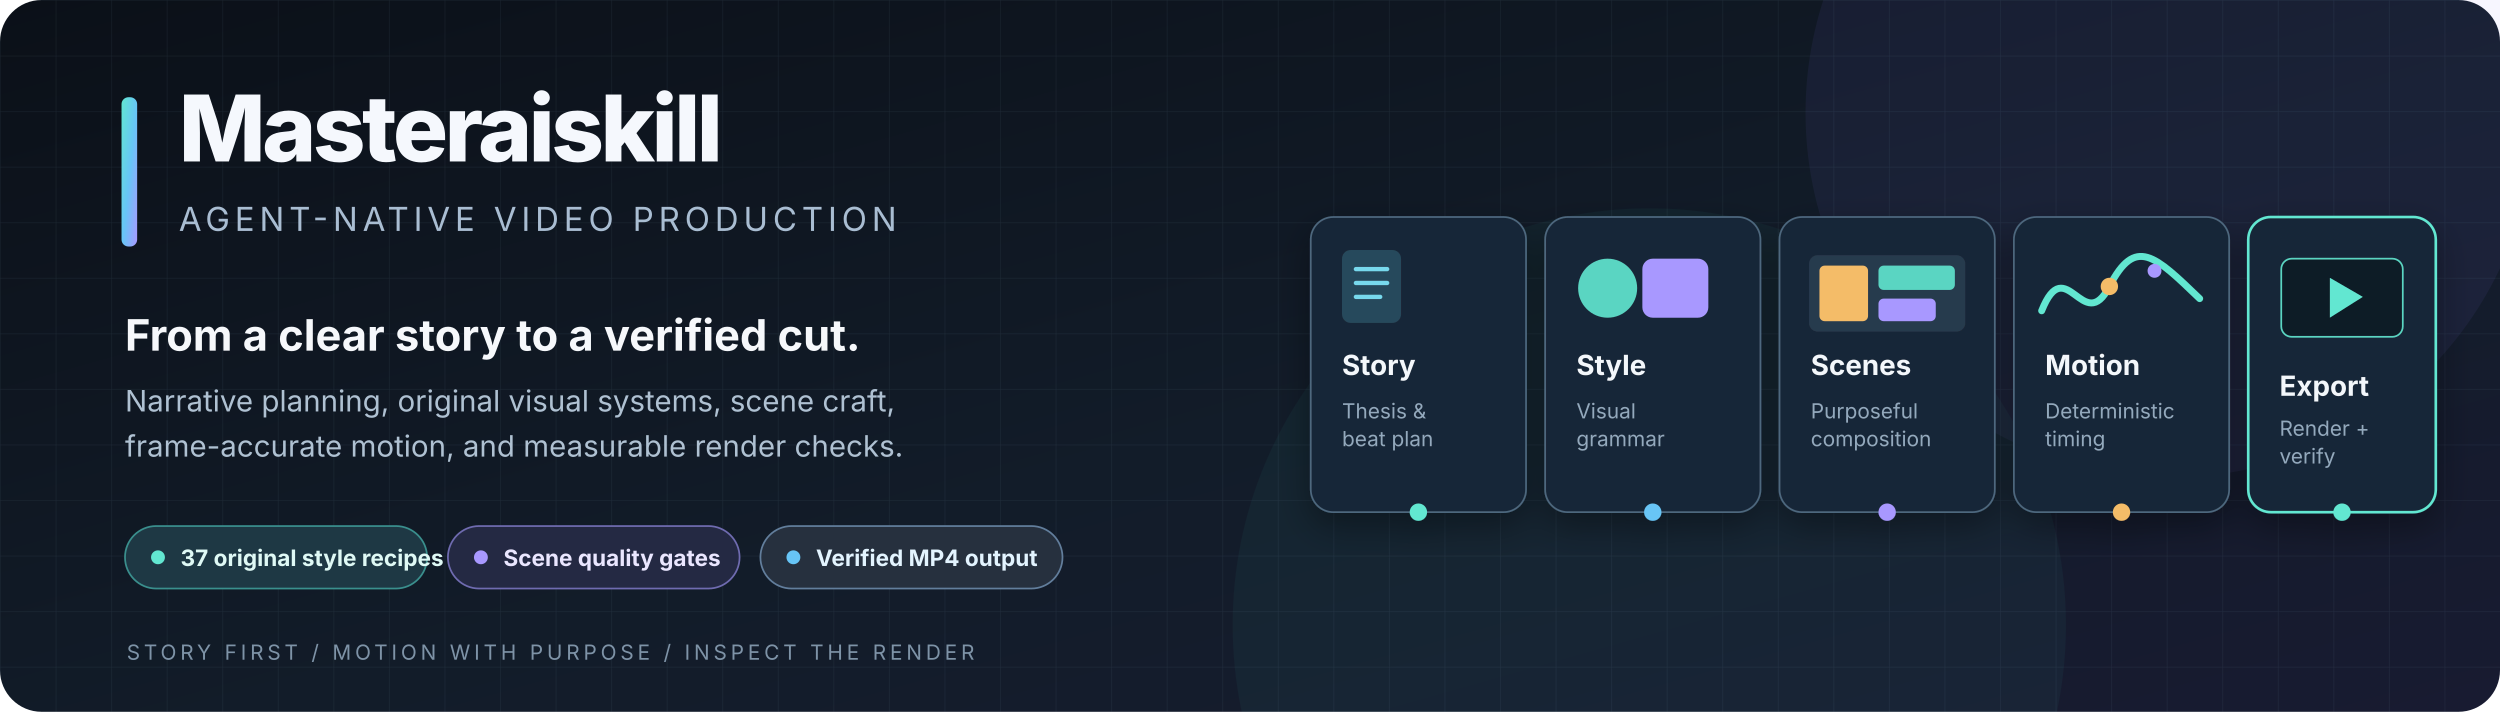
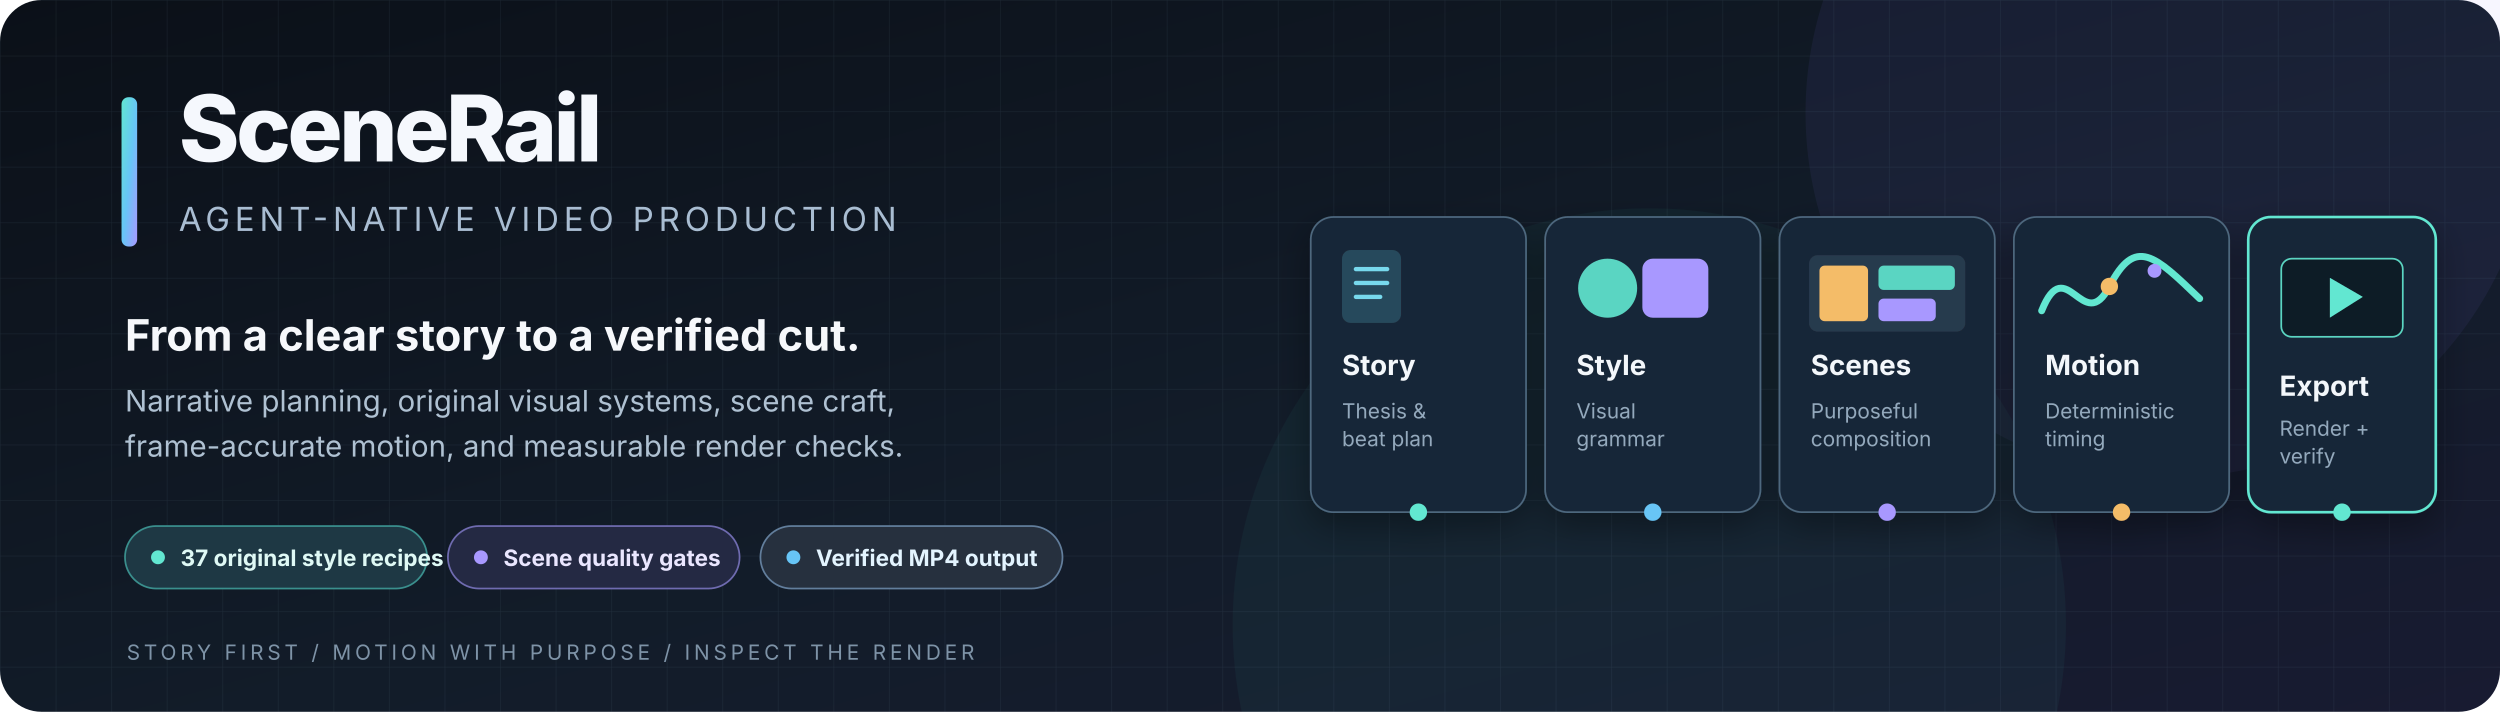
<svg xmlns="http://www.w3.org/2000/svg" width="1440" height="410" viewBox="0 0 1440 410" role="img" aria-labelledby="title desc">
  <defs>
    <linearGradient id="bg" x1="0" y1="0" x2="1" y2="1">
      <stop offset="0" stop-color="#0b1018" />
      <stop offset=".55" stop-color="#121c29" />
      <stop offset="1" stop-color="#181b31" />
    </linearGradient>
    <linearGradient id="accent" x1="0" y1="0" x2="1" y2="1">
      <stop offset="0" stop-color="#62e7d1" />
      <stop offset=".52" stop-color="#67c5f6" />
      <stop offset="1" stop-color="#a898ff" />
    </linearGradient>
    <pattern id="grid" width="32" height="32" patternUnits="userSpaceOnUse">
      <path d="M32 0H0V32" fill="none" stroke="#a5c3dd" stroke-width=".6" opacity=".1" />
    </pattern>
    <filter id="shadow" x="-20%" y="-30%" width="140%" height="170%">
      <feDropShadow dx="0" dy="8" stdDeviation="10" flood-color="#000" flood-opacity=".35" />
    </filter>
  </defs>
  <rect width="1440" height="410" rx="24" fill="url(#bg)" />
  <rect width="1440" height="410" rx="24" fill="url(#grid)" />
  <circle cx="1250" cy="65" r="210" fill="#8b7cff" opacity=".07" />
  <circle cx="950" cy="360" r="240" fill="#40e1cb" opacity=".045" />
  <rect x="70" y="56" width="9" height="86" rx="4" fill="url(#accent)" />
-   <text x="103" y="93" fill="#f5f8fd" font-family="Inter,Segoe UI,Arial,sans-serif" font-size="53" font-weight="800" letter-spacing="-2">Masteraiskill</text>
+   <text x="103" y="93" fill="#f5f8fd" font-family="Inter,Segoe UI,Arial,sans-serif" font-size="53" font-weight="800" letter-spacing="-2">SceneRail</text>
  <text x="103" y="133" fill="#a9bdd2" font-family="Inter,Segoe UI,Arial,sans-serif" font-size="19" letter-spacing="2.8">AGENT-NATIVE VIDEO PRODUCTION</text>
  <text x="72" y="202" fill="#f6f8fb" font-family="Inter,Segoe UI,Arial,sans-serif" font-size="25" font-weight="650">From a clear story to a verified cut.</text>
  <text x="72" y="237" fill="#afc1d2" font-family="Inter,Segoe UI,Arial,sans-serif" font-size="17">Narrative planning, original visual systems, scene craft,</text>
  <text x="72" y="263" fill="#afc1d2" font-family="Inter,Segoe UI,Arial,sans-serif" font-size="17">frame-accurate motion, and measurable render checks.</text>
  <g font-family="Inter,Segoe UI,Arial,sans-serif" font-size="13" font-weight="650">
    <rect x="72" y="303" width="174" height="36" rx="18" fill="#1e3844" stroke="#3a8f8d" />
    <circle cx="91" cy="321" r="4" fill="#62e7d1" />
    <text x="104" y="326" fill="#dff9f5">37 original style recipes</text>
    <rect x="258" y="303" width="168" height="36" rx="18" fill="#242943" stroke="#6f6bb0" />
    <circle cx="277" cy="321" r="4" fill="#a898ff" />
    <text x="290" y="326" fill="#eae6ff">Scene quality gates</text>
    <rect x="438" y="303" width="174" height="36" rx="18" fill="#26303e" stroke="#627e9c" />
    <circle cx="457" cy="321" r="4" fill="#67c5f6" />
    <text x="470" y="326" fill="#e3f4ff">Verified MP4 output</text>
  </g>
  <text x="73" y="380" fill="#7e93a7" font-family="Inter,Segoe UI,Arial,sans-serif" font-size="12" letter-spacing="2.2">STORY FIRST  /  MOTION WITH PURPOSE  /  INSPECT THE RENDER</text>
  <g filter="url(#shadow)">
    <path d="M770 214 H1348" fill="none" stroke="url(#accent)" stroke-width="3" stroke-linecap="round" opacity=".8" />
    <g transform="translate(755 125)">
      <rect width="124" height="170" rx="13" fill="#192737" stroke="#4d677e" stroke-width="1" />
      <rect x="18" y="19" width="34" height="42" rx="5" fill="#28485b" />
      <path d="M26 30 H44 M26 38 H44 M26 46 H40" stroke="#77d9ed" stroke-width="2.5" stroke-linecap="round" />
      <text x="18" y="91" fill="#f3f7fb" font-family="Inter,Segoe UI,Arial,sans-serif" font-size="16" font-weight="700">Story</text>
      <text x="18" y="116" fill="#93a9bd" font-family="Inter,Segoe UI,Arial,sans-serif" font-size="12">Thesis &amp;</text>
      <text x="18" y="132" fill="#93a9bd" font-family="Inter,Segoe UI,Arial,sans-serif" font-size="12">beat plan</text>
      <circle cx="62" cy="170" r="5" fill="#62e7d1" />
    </g>
    <g transform="translate(890 125)">
      <rect width="124" height="170" rx="13" fill="#192737" stroke="#4d677e" stroke-width="1" />
      <circle cx="36" cy="41" r="17" fill="#5ad5c2" />
      <rect x="56" y="24" width="38" height="34" rx="6" fill="#a898ff" />
      <text x="18" y="91" fill="#f3f7fb" font-family="Inter,Segoe UI,Arial,sans-serif" font-size="16" font-weight="700">Style</text>
      <text x="18" y="116" fill="#93a9bd" font-family="Inter,Segoe UI,Arial,sans-serif" font-size="12">Visual</text>
      <text x="18" y="132" fill="#93a9bd" font-family="Inter,Segoe UI,Arial,sans-serif" font-size="12">grammar</text>
      <circle cx="62" cy="170" r="5" fill="#67c5f6" />
    </g>
    <g transform="translate(1025 125)">
      <rect width="124" height="170" rx="13" fill="#192737" stroke="#4d677e" stroke-width="1" />
      <rect x="17" y="22" width="90" height="44" rx="5" fill="#283a4d" />
      <rect x="23" y="28" width="28" height="32" rx="3" fill="#f4bc67" />
      <rect x="57" y="28" width="44" height="14" rx="3" fill="#5ad5c2" />
      <rect x="57" y="47" width="33" height="13" rx="3" fill="#a898ff" />
      <text x="18" y="91" fill="#f3f7fb" font-family="Inter,Segoe UI,Arial,sans-serif" font-size="16" font-weight="700">Scenes</text>
      <text x="18" y="116" fill="#93a9bd" font-family="Inter,Segoe UI,Arial,sans-serif" font-size="12">Purposeful</text>
      <text x="18" y="132" fill="#93a9bd" font-family="Inter,Segoe UI,Arial,sans-serif" font-size="12">composition</text>
      <circle cx="62" cy="170" r="5" fill="#a898ff" />
    </g>
    <g transform="translate(1160 125)">
      <rect width="124" height="170" rx="13" fill="#192737" stroke="#4d677e" stroke-width="1" />
      <path d="M16 54 C30 19 40 69 55 40 S81 22 107 47" fill="none" stroke="#62e7d1" stroke-width="4" stroke-linecap="round" />
      <circle cx="55" cy="40" r="5" fill="#f4bc67" />
      <circle cx="81" cy="31" r="4" fill="#a898ff" />
      <text x="18" y="91" fill="#f3f7fb" font-family="Inter,Segoe UI,Arial,sans-serif" font-size="16" font-weight="700">Motion</text>
      <text x="18" y="116" fill="#93a9bd" font-family="Inter,Segoe UI,Arial,sans-serif" font-size="12">Deterministic</text>
      <text x="18" y="132" fill="#93a9bd" font-family="Inter,Segoe UI,Arial,sans-serif" font-size="12">timing</text>
      <circle cx="62" cy="170" r="5" fill="#f4bc67" />
    </g>
    <g transform="translate(1295 125)">
      <rect width="108" height="170" rx="13" fill="#192737" stroke="#62e7d1" stroke-width="1.5" />
      <rect x="19" y="24" width="70" height="45" rx="6" fill="#0f1a25" stroke="#5ad5c2" />
      <path d="M47 35 L47 58 L66 46 Z" fill="#62e7d1" />
      <text x="18" y="103" fill="#f3f7fb" font-family="Inter,Segoe UI,Arial,sans-serif" font-size="16" font-weight="700">Export</text>
      <text x="18" y="126" fill="#93a9bd" font-family="Inter,Segoe UI,Arial,sans-serif" font-size="12">Render +</text>
      <text x="18" y="142" fill="#93a9bd" font-family="Inter,Segoe UI,Arial,sans-serif" font-size="12">verify</text>
      <circle cx="54" cy="170" r="5" fill="#62e7d1" />
    </g>
  </g>
</svg>
